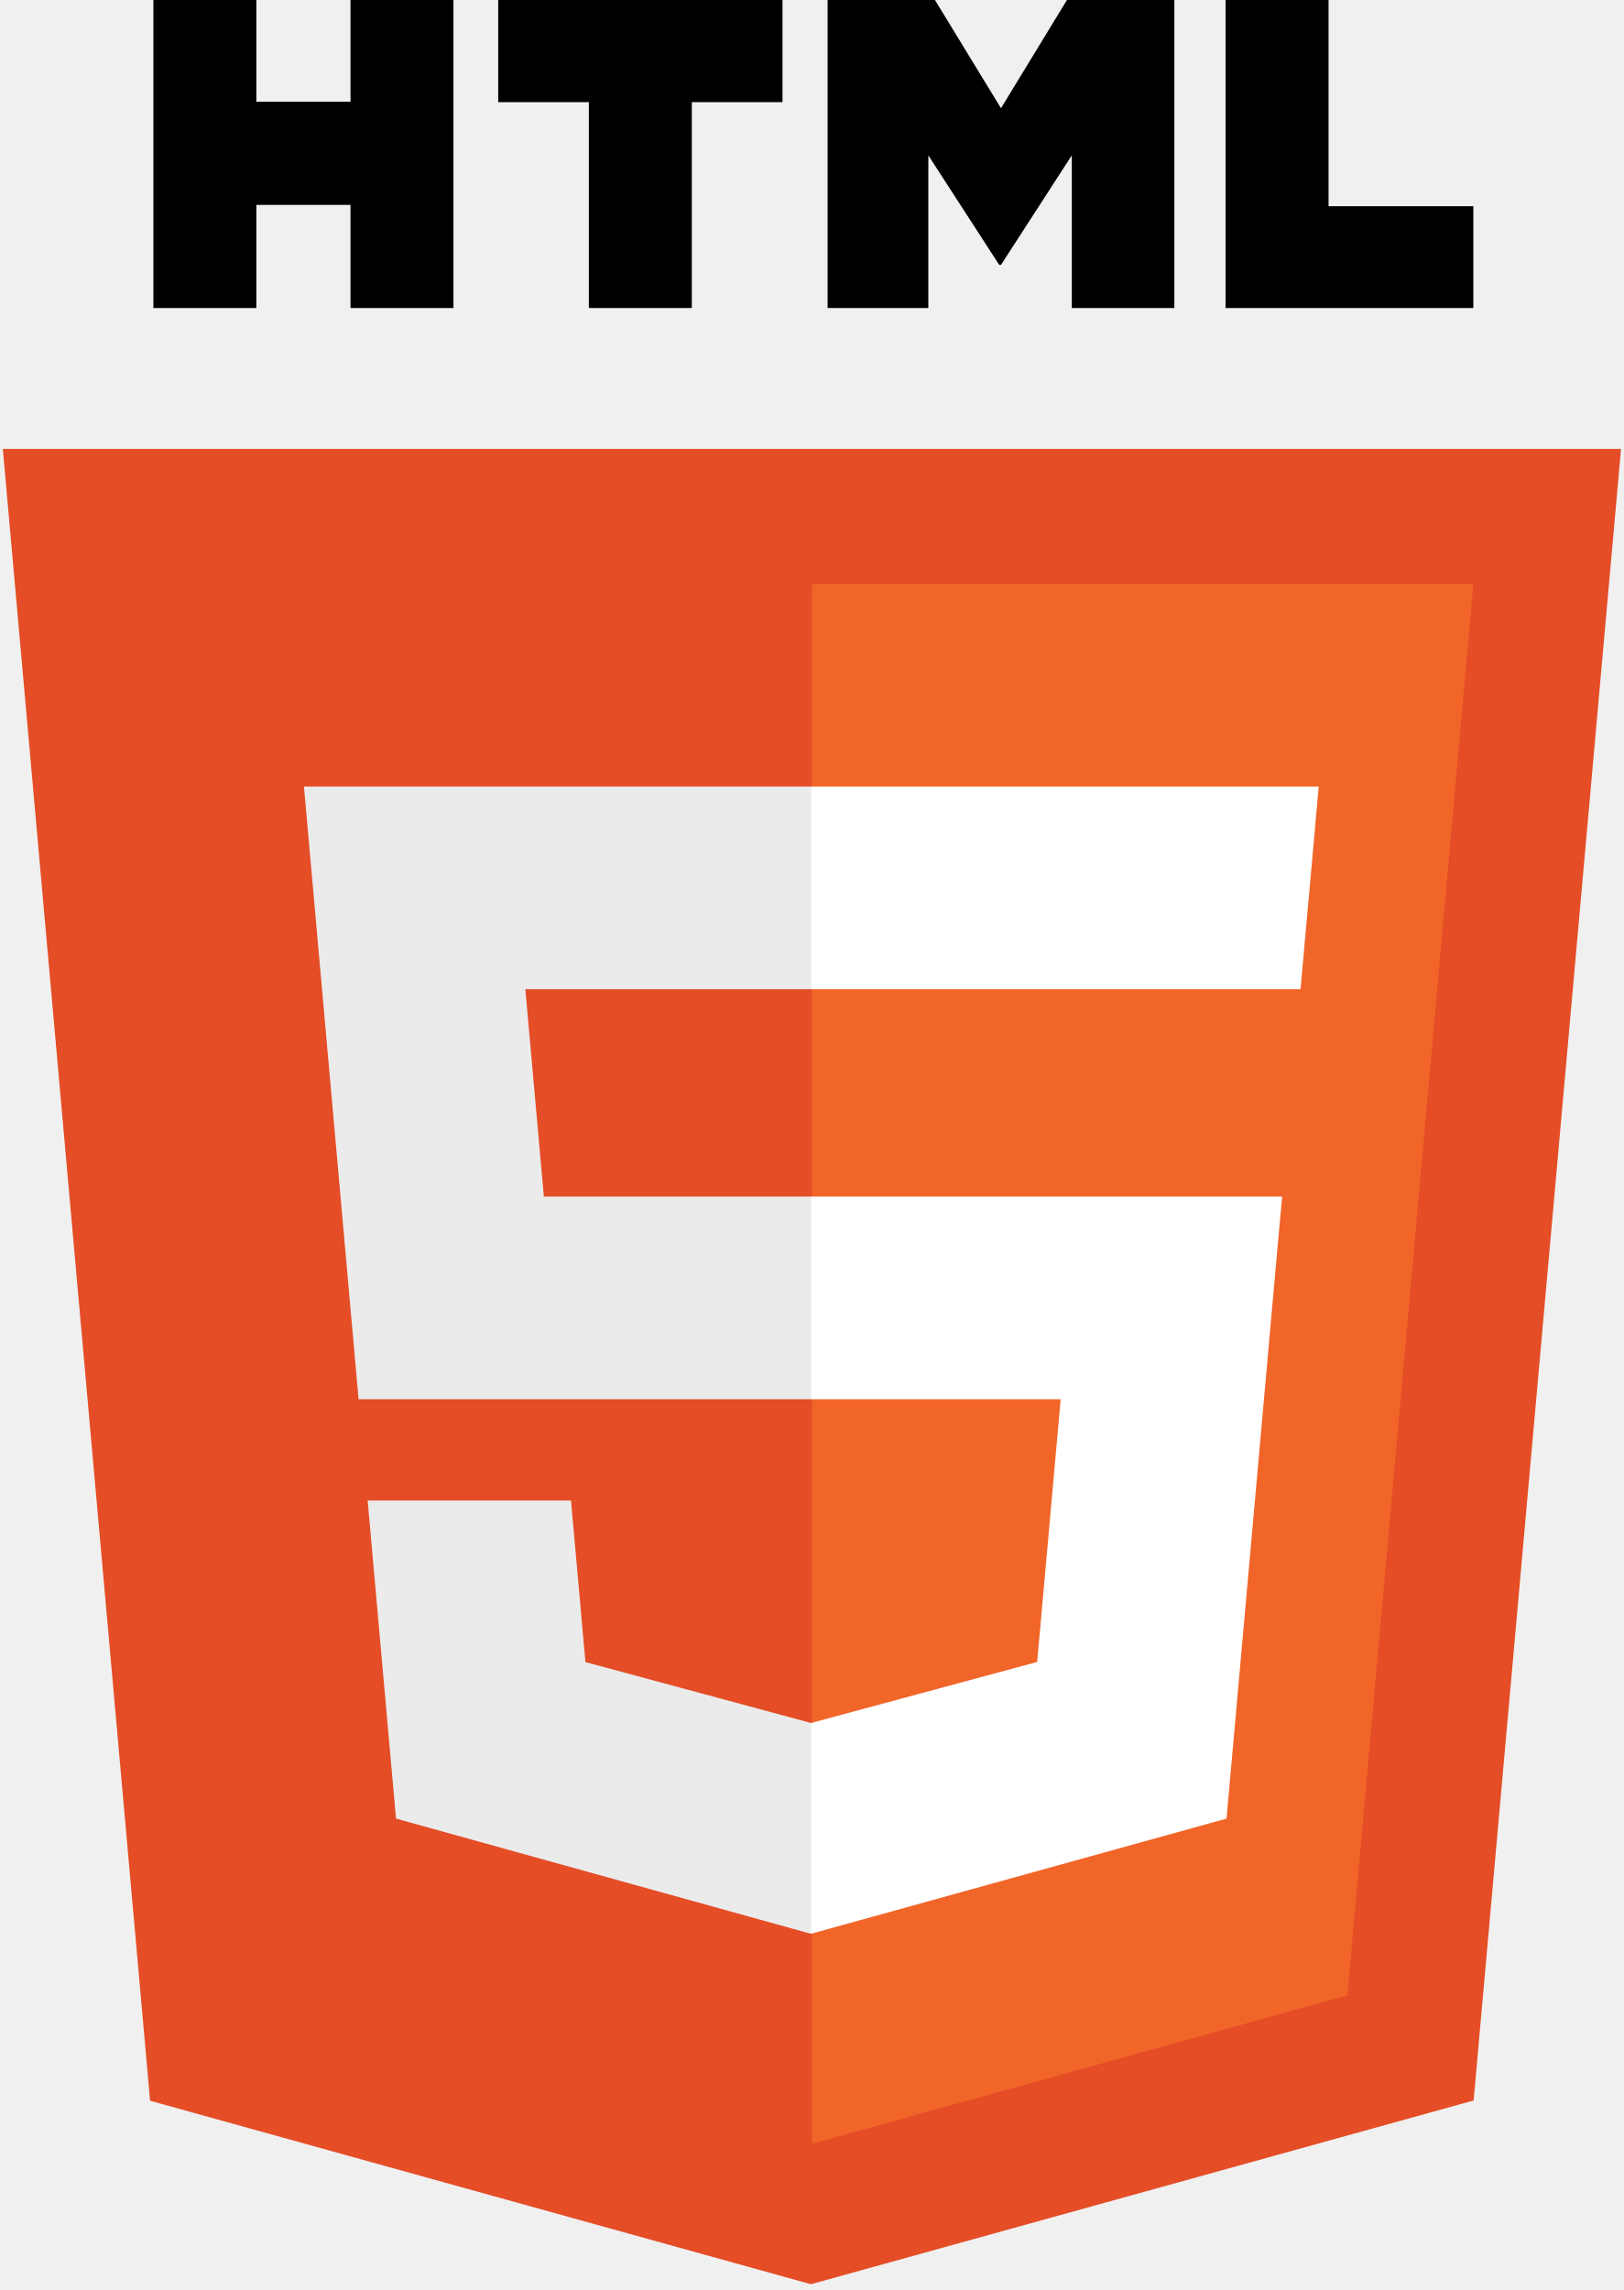
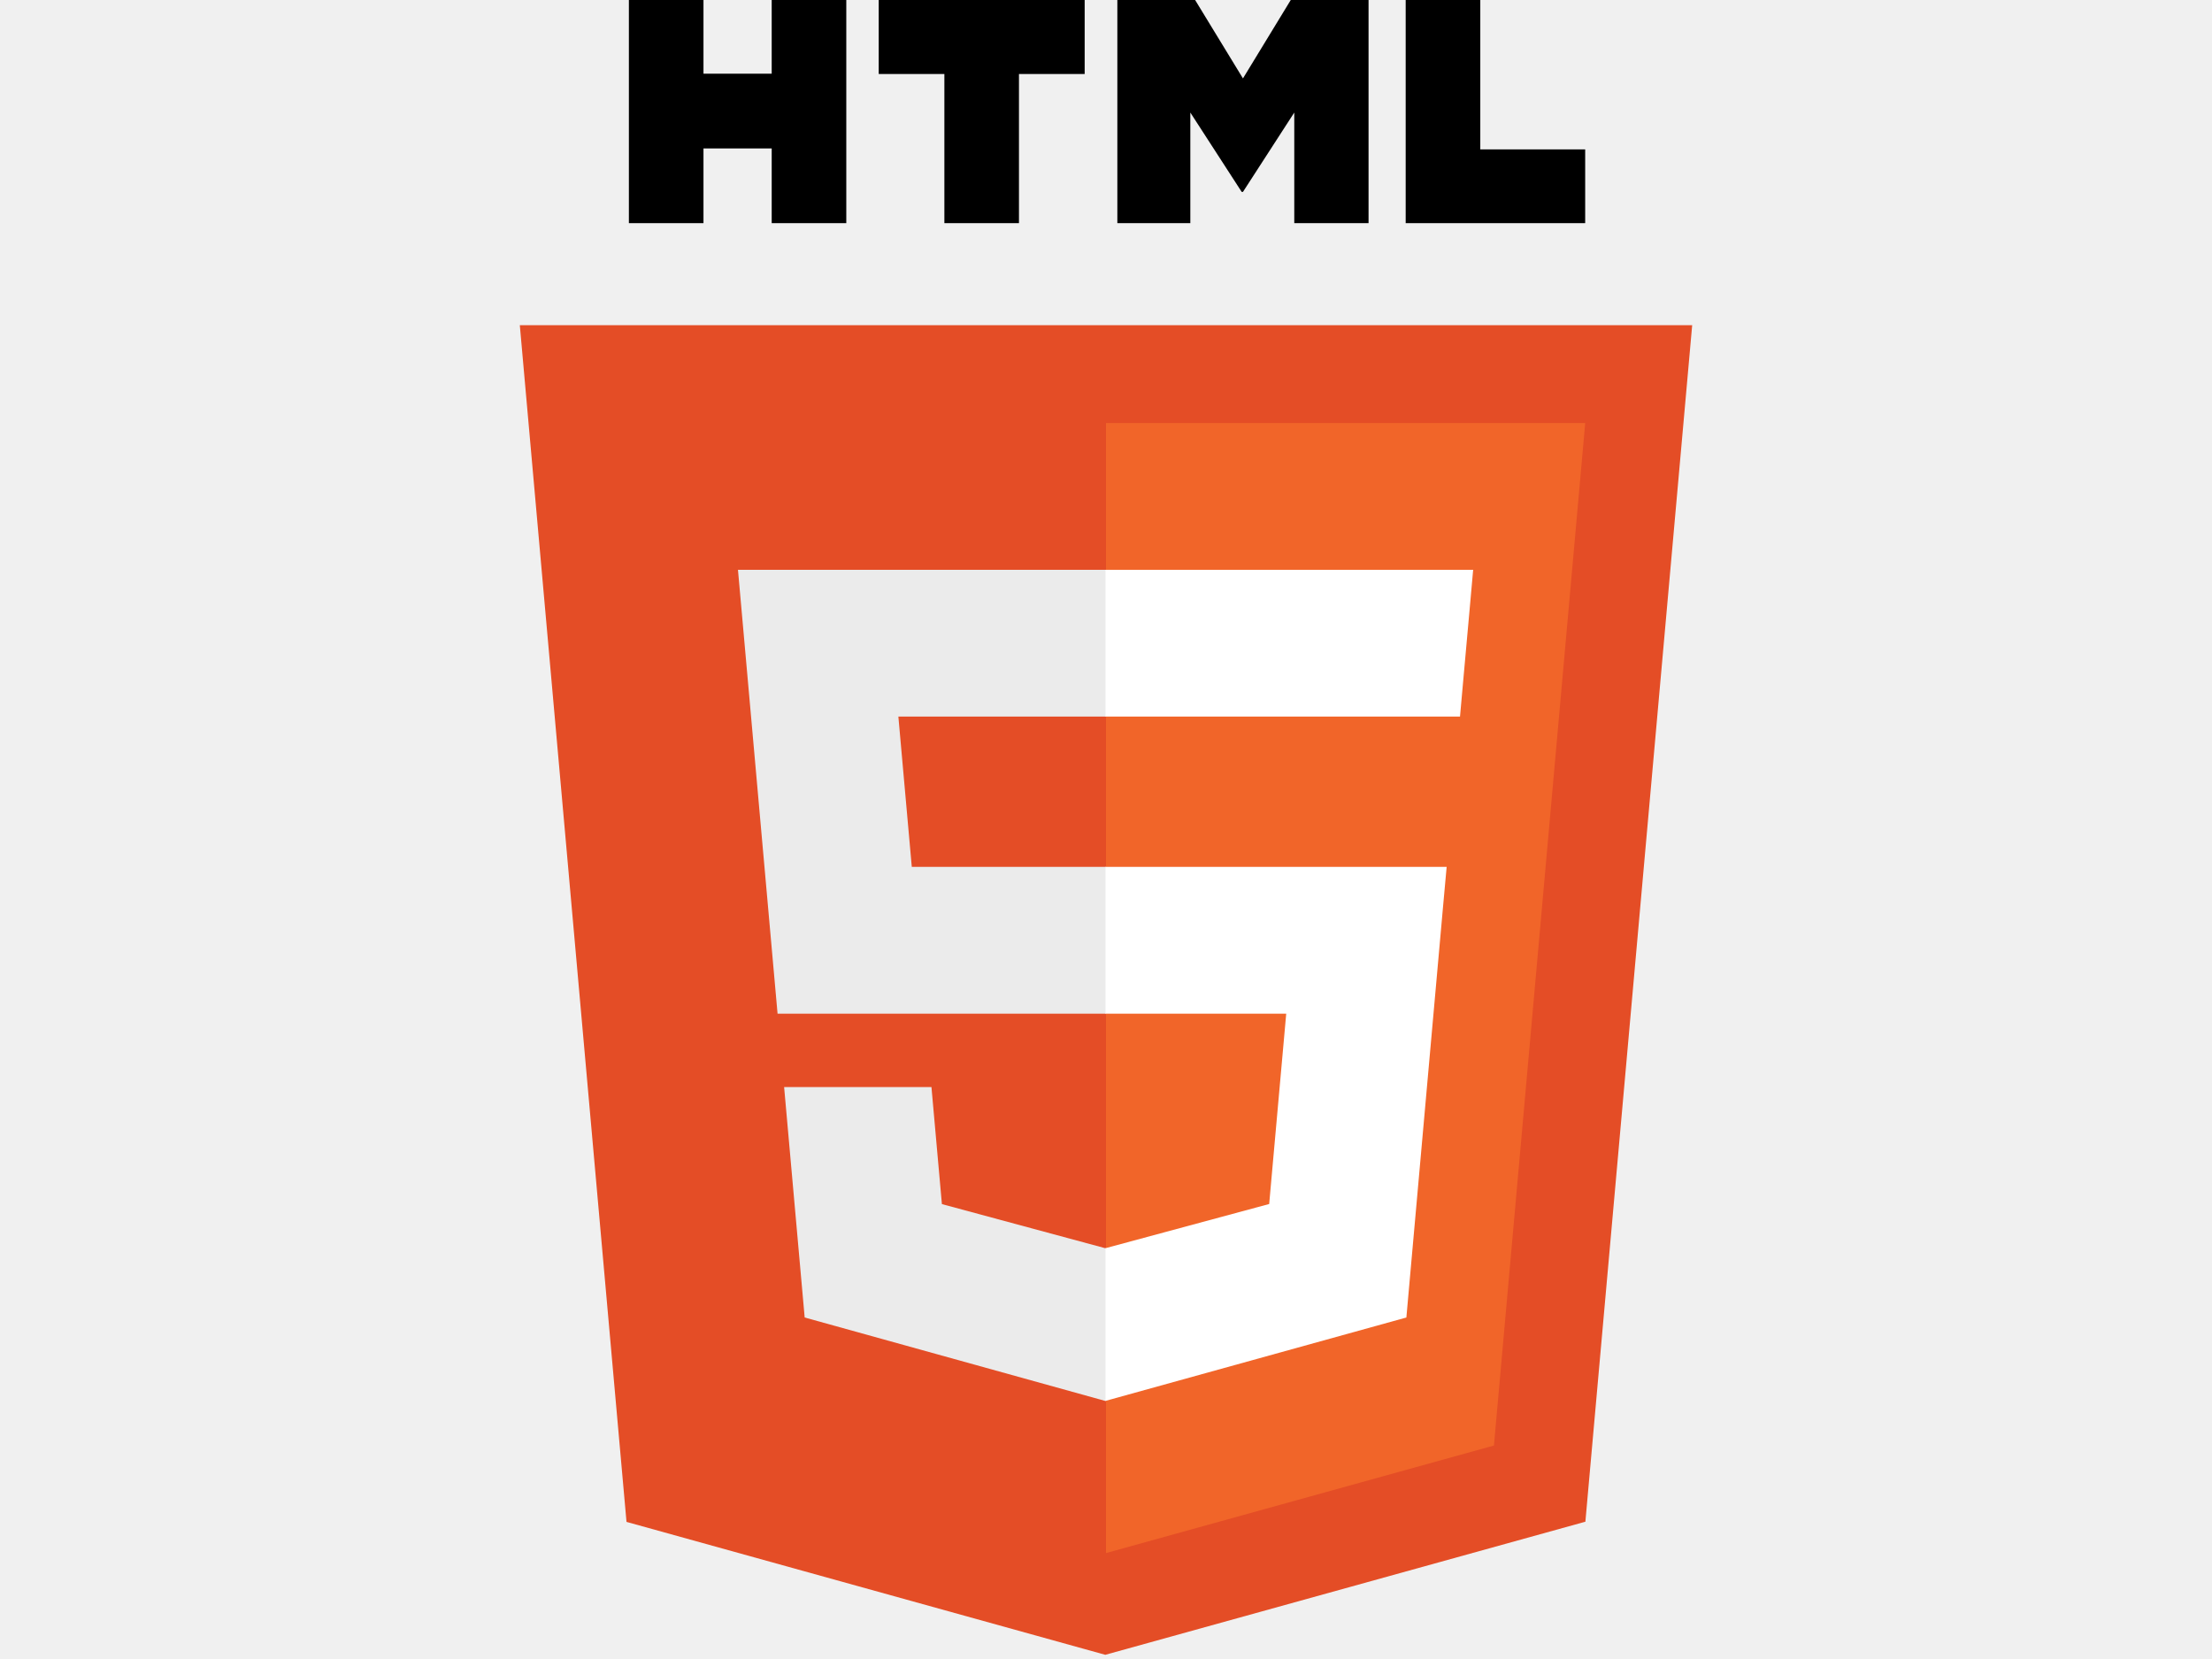
- <svg xmlns="http://www.w3.org/2000/svg" width="256px" height="361px" viewBox="0 0 256 361" version="1.1" preserveAspectRatio="xMidYMid">
+ <svg xmlns="http://www.w3.org/2000/svg" width="20px" height="15px" viewBox="0 0 256 361" version="1.1" preserveAspectRatio="xMidYMid">
  <g>
    <path d="M255.555,70.766 L232.314,331.125 L127.844,360.088 L23.662,331.166 L0.445,70.766 L255.555,70.766 L255.555,70.766 Z" fill="#E44D26" />
    <path d="M128,337.95 L212.417,314.547 L232.278,92.057 L128,92.057 L128,337.95 L128,337.95 Z" fill="#F16529" />
    <path d="M82.82,155.932 L128,155.932 L128,123.995 L47.917,123.995 L48.681,132.563 L56.531,220.573 L128,220.573 L128,188.636 L85.739,188.636 L82.82,155.932 L82.82,155.932 Z" fill="#EBEBEB" />
    <path d="M90.018,236.542 L57.958,236.542 L62.432,286.688 L127.853,304.849 L128,304.808 L128,271.58 L127.86,271.617 L92.292,262.013 L90.018,236.542 L90.018,236.542 Z" fill="#EBEBEB" />
    <path d="M24.181,0 L40.411,0 L40.411,16.035 L55.257,16.035 L55.257,0 L71.488,0 L71.488,48.558 L55.258,48.558 L55.258,32.298 L40.411,32.298 L40.411,48.558 L24.181,48.558 L24.181,0 L24.181,0 L24.181,0 Z" fill="#000000" />
    <path d="M92.831,16.103 L78.543,16.103 L78.543,0 L123.357,0 L123.357,16.103 L109.062,16.103 L109.062,48.558 L92.832,48.558 L92.832,16.103 L92.831,16.103 L92.831,16.103 Z" fill="#000000" />
    <path d="M130.469,0 L147.393,0 L157.803,17.062 L168.203,0 L185.132,0 L185.132,48.558 L168.969,48.558 L168.969,24.49 L157.803,41.755 L157.524,41.755 L146.35,24.49 L146.35,48.558 L130.469,48.558 L130.469,0 L130.469,0 Z" fill="#000000" />
    <path d="M193.21,0 L209.445,0 L209.445,32.508 L232.269,32.508 L232.269,48.558 L193.21,48.558 L193.21,0 L193.21,0 Z" fill="#000000" />
    <path d="M127.89,220.573 L167.217,220.573 L163.509,261.993 L127.89,271.607 L127.89,304.833 L193.362,286.688 L193.843,281.292 L201.348,197.212 L202.127,188.636 L127.89,188.636 L127.89,220.573 L127.89,220.573 Z" fill="#FFFFFF" />
    <path d="M127.89,155.854 L127.89,155.932 L205.033,155.932 L205.673,148.754 L207.129,132.563 L207.892,123.995 L127.89,123.995 L127.89,155.854 L127.89,155.854 Z" fill="#FFFFFF" />
  </g>
</svg>
